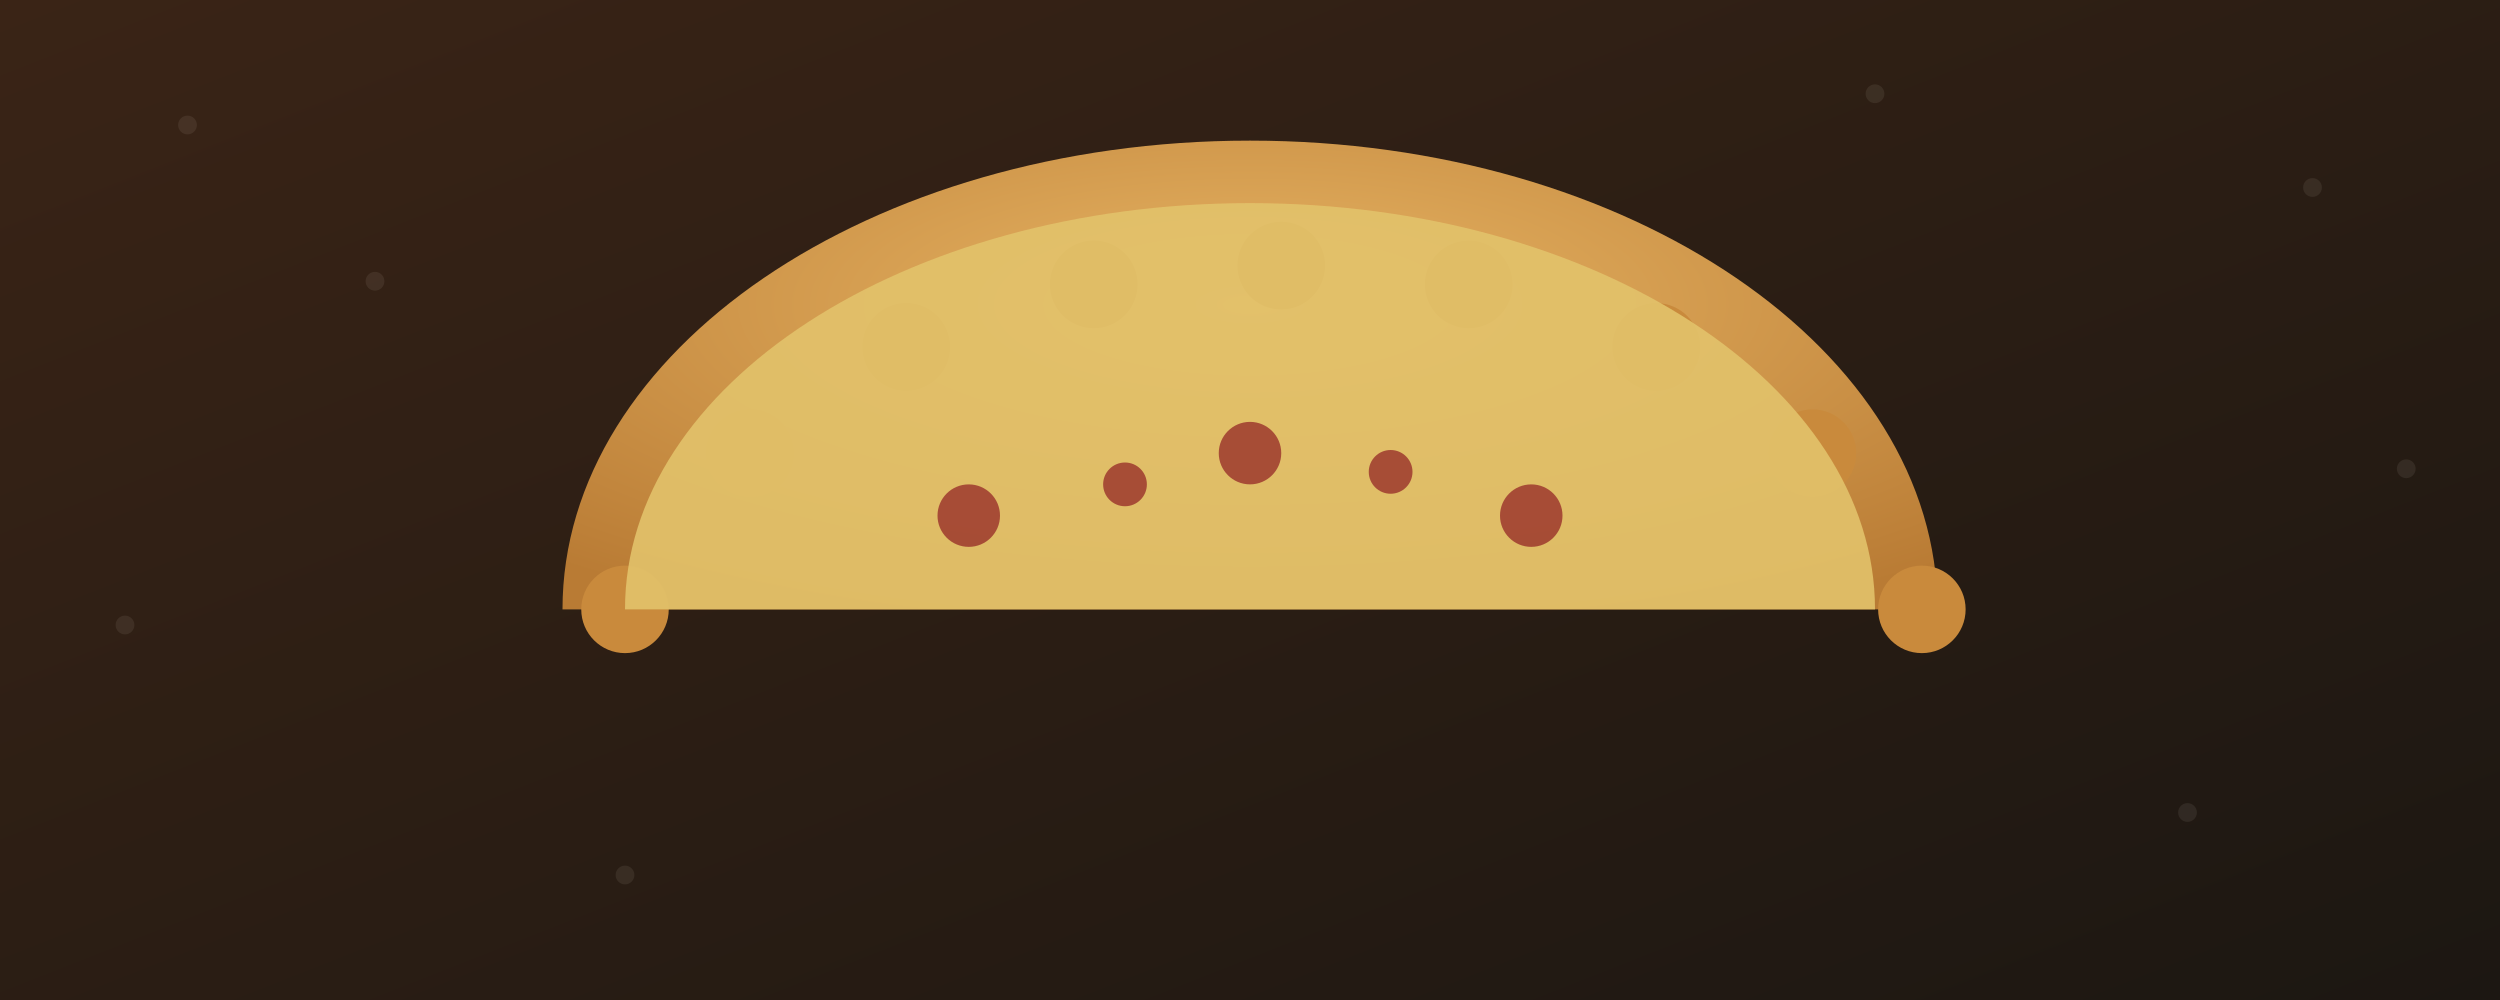
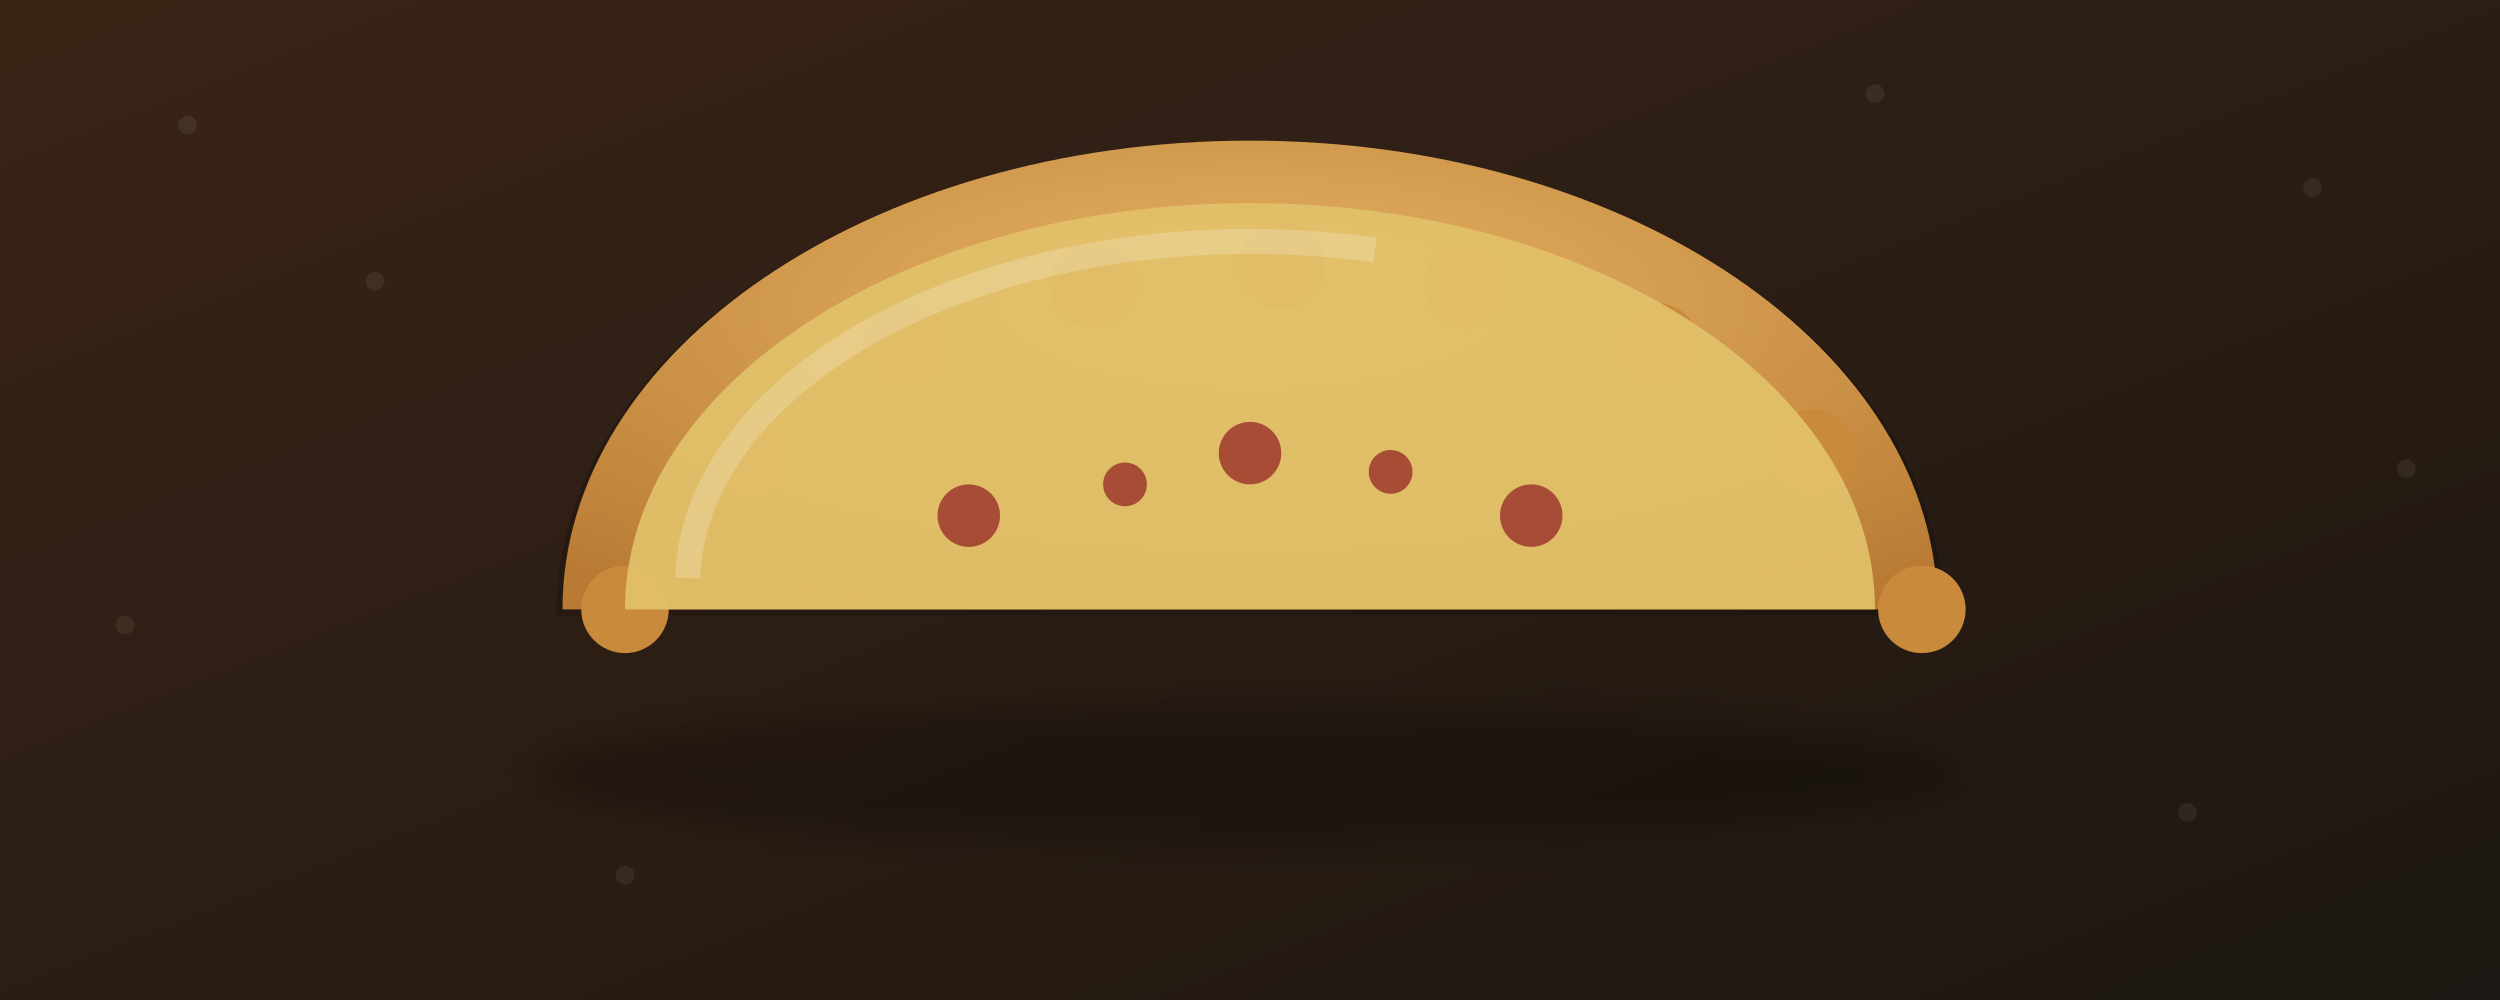
<svg xmlns="http://www.w3.org/2000/svg" viewBox="0 0 800 320" role="img">
  <defs>
    <linearGradient id="bg" x1="0" y1="0" x2="1" y2="1">
      <stop offset="0%" stop-color="#3a2416" />
      <stop offset="100%" stop-color="#1c1712" />
    </linearGradient>
+     <filter id="blur6" x="-50%" y="-50%" width="200%" height="200%">
+       <feGaussianBlur stdDeviation="6" />
+     </filter>
    <radialGradient id="cal" cx="50%" cy="35%" r="75%">
      <stop offset="0%" stop-color="#e7b463" />
      <stop offset="100%" stop-color="#b97b34" />
    </radialGradient>
  </defs>
  <rect width="800" height="320" fill="url(#bg)" />
-   <g opacity=".08" fill="#f4ead6">
+   <g opacity=".07" fill="#f4ead6">
    <circle cx="60" cy="40" r="3" />
    <circle cx="120" cy="90" r="3" />
    <circle cx="40" cy="200" r="3" />
    <circle cx="740" cy="60" r="3" />
    <circle cx="700" cy="260" r="3" />
    <circle cx="770" cy="150" r="3" />
    <circle cx="200" cy="280" r="3" />
    <circle cx="600" cy="30" r="3" />
  </g>
+   <ellipse cx="400" cy="248" rx="230" ry="22" fill="#000" opacity=".25" filter="url(#blur6)" />
  <g transform="translate(400,175)">
+     <path d="M -222 22 A 222 152 0 0 1 222 22 Z" fill="#000" opacity=".18" />
    <path d="M -220 20 A 220 150 0 0 1 220 20 Z" fill="url(#cal)" />
    <g fill="#c98a3c">
      <circle cx="-200" cy="20" r="14" />
      <circle cx="-160" cy="-30" r="14" />
      <circle cx="-110" cy="-64" r="14" />
      <circle cx="-50" cy="-84" r="14" />
      <circle cx="10" cy="-90" r="14" />
      <circle cx="70" cy="-84" r="14" />
      <circle cx="130" cy="-64" r="14" />
      <circle cx="180" cy="-30" r="14" />
      <circle cx="215" cy="20" r="14" />
    </g>
    <path d="M -200 20 A 200 130 0 0 1 200 20 Z" fill="#e2c26a" opacity=".9" />
+     <path d="M -180 10 A 180 110 0 0 1 40 -95" stroke="#fff" stroke-width="8" fill="none" opacity=".2" />
    <g fill="#8f1d21" opacity=".7">
      <circle cx="-90" cy="-10" r="10" />
      <circle cx="0" cy="-30" r="10" />
      <circle cx="90" cy="-10" r="10" />
      <circle cx="-40" cy="-20" r="7" />
      <circle cx="45" cy="-24" r="7" />
    </g>
  </g>
</svg>
